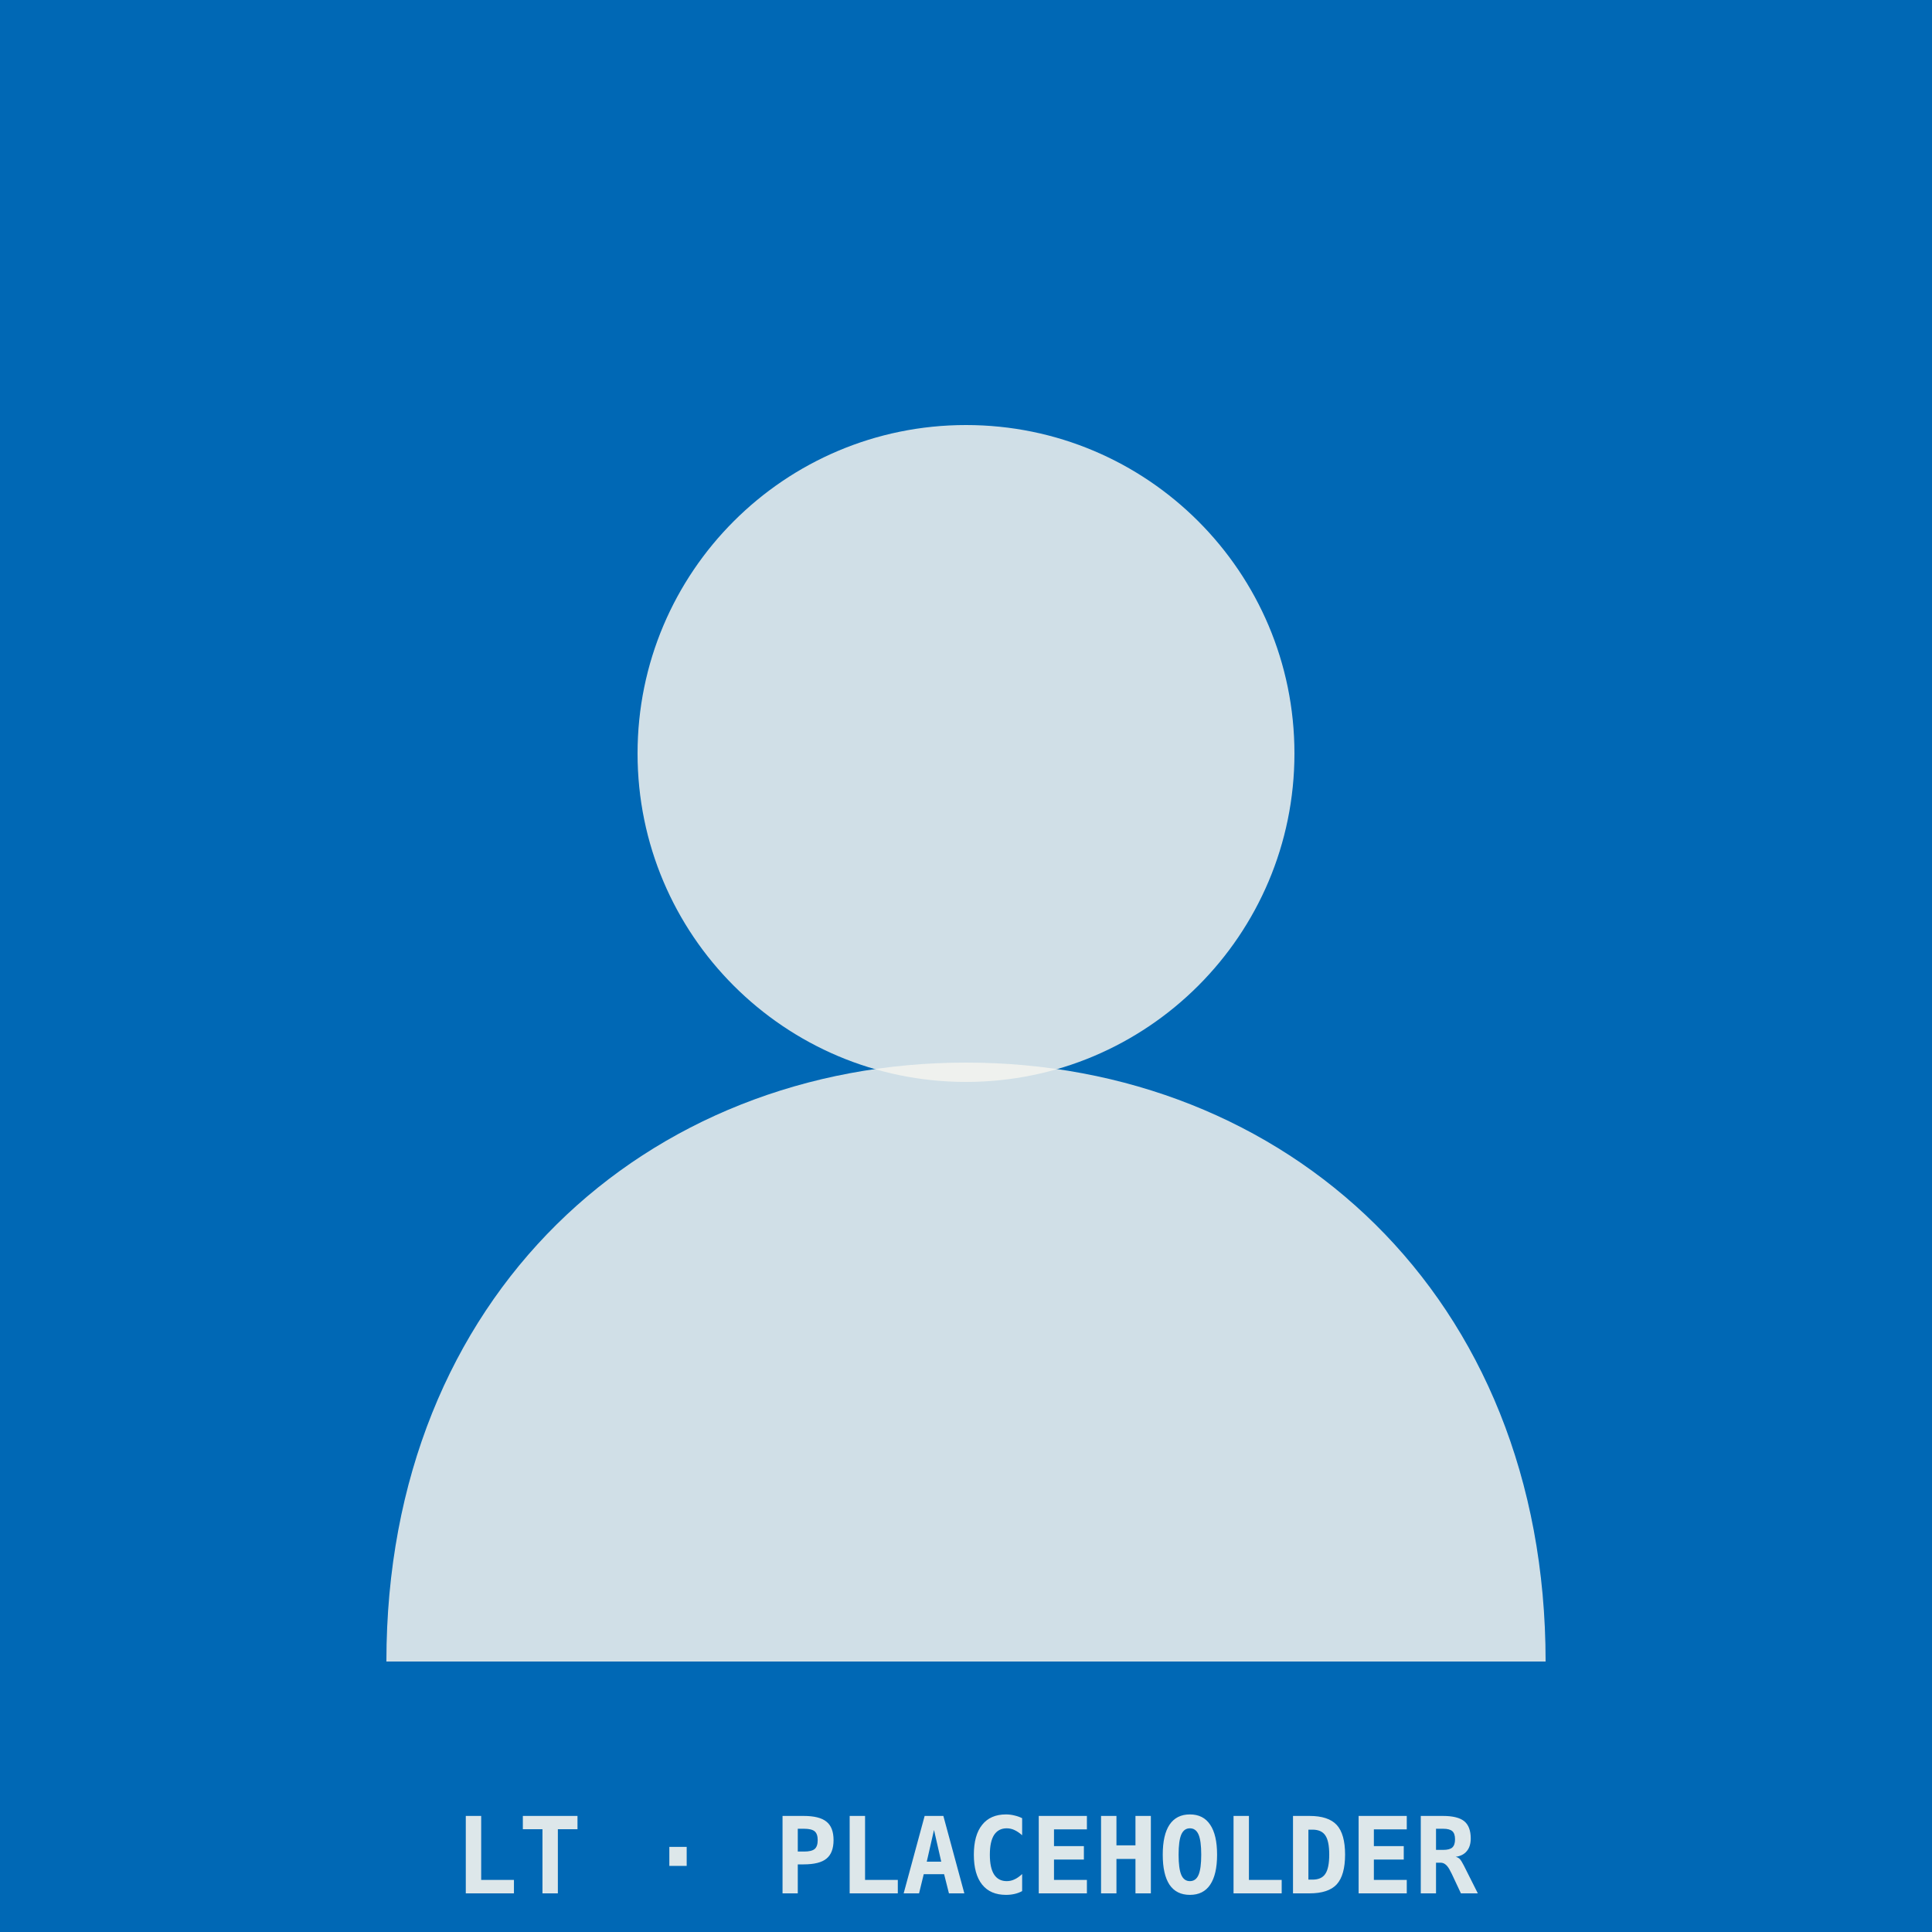
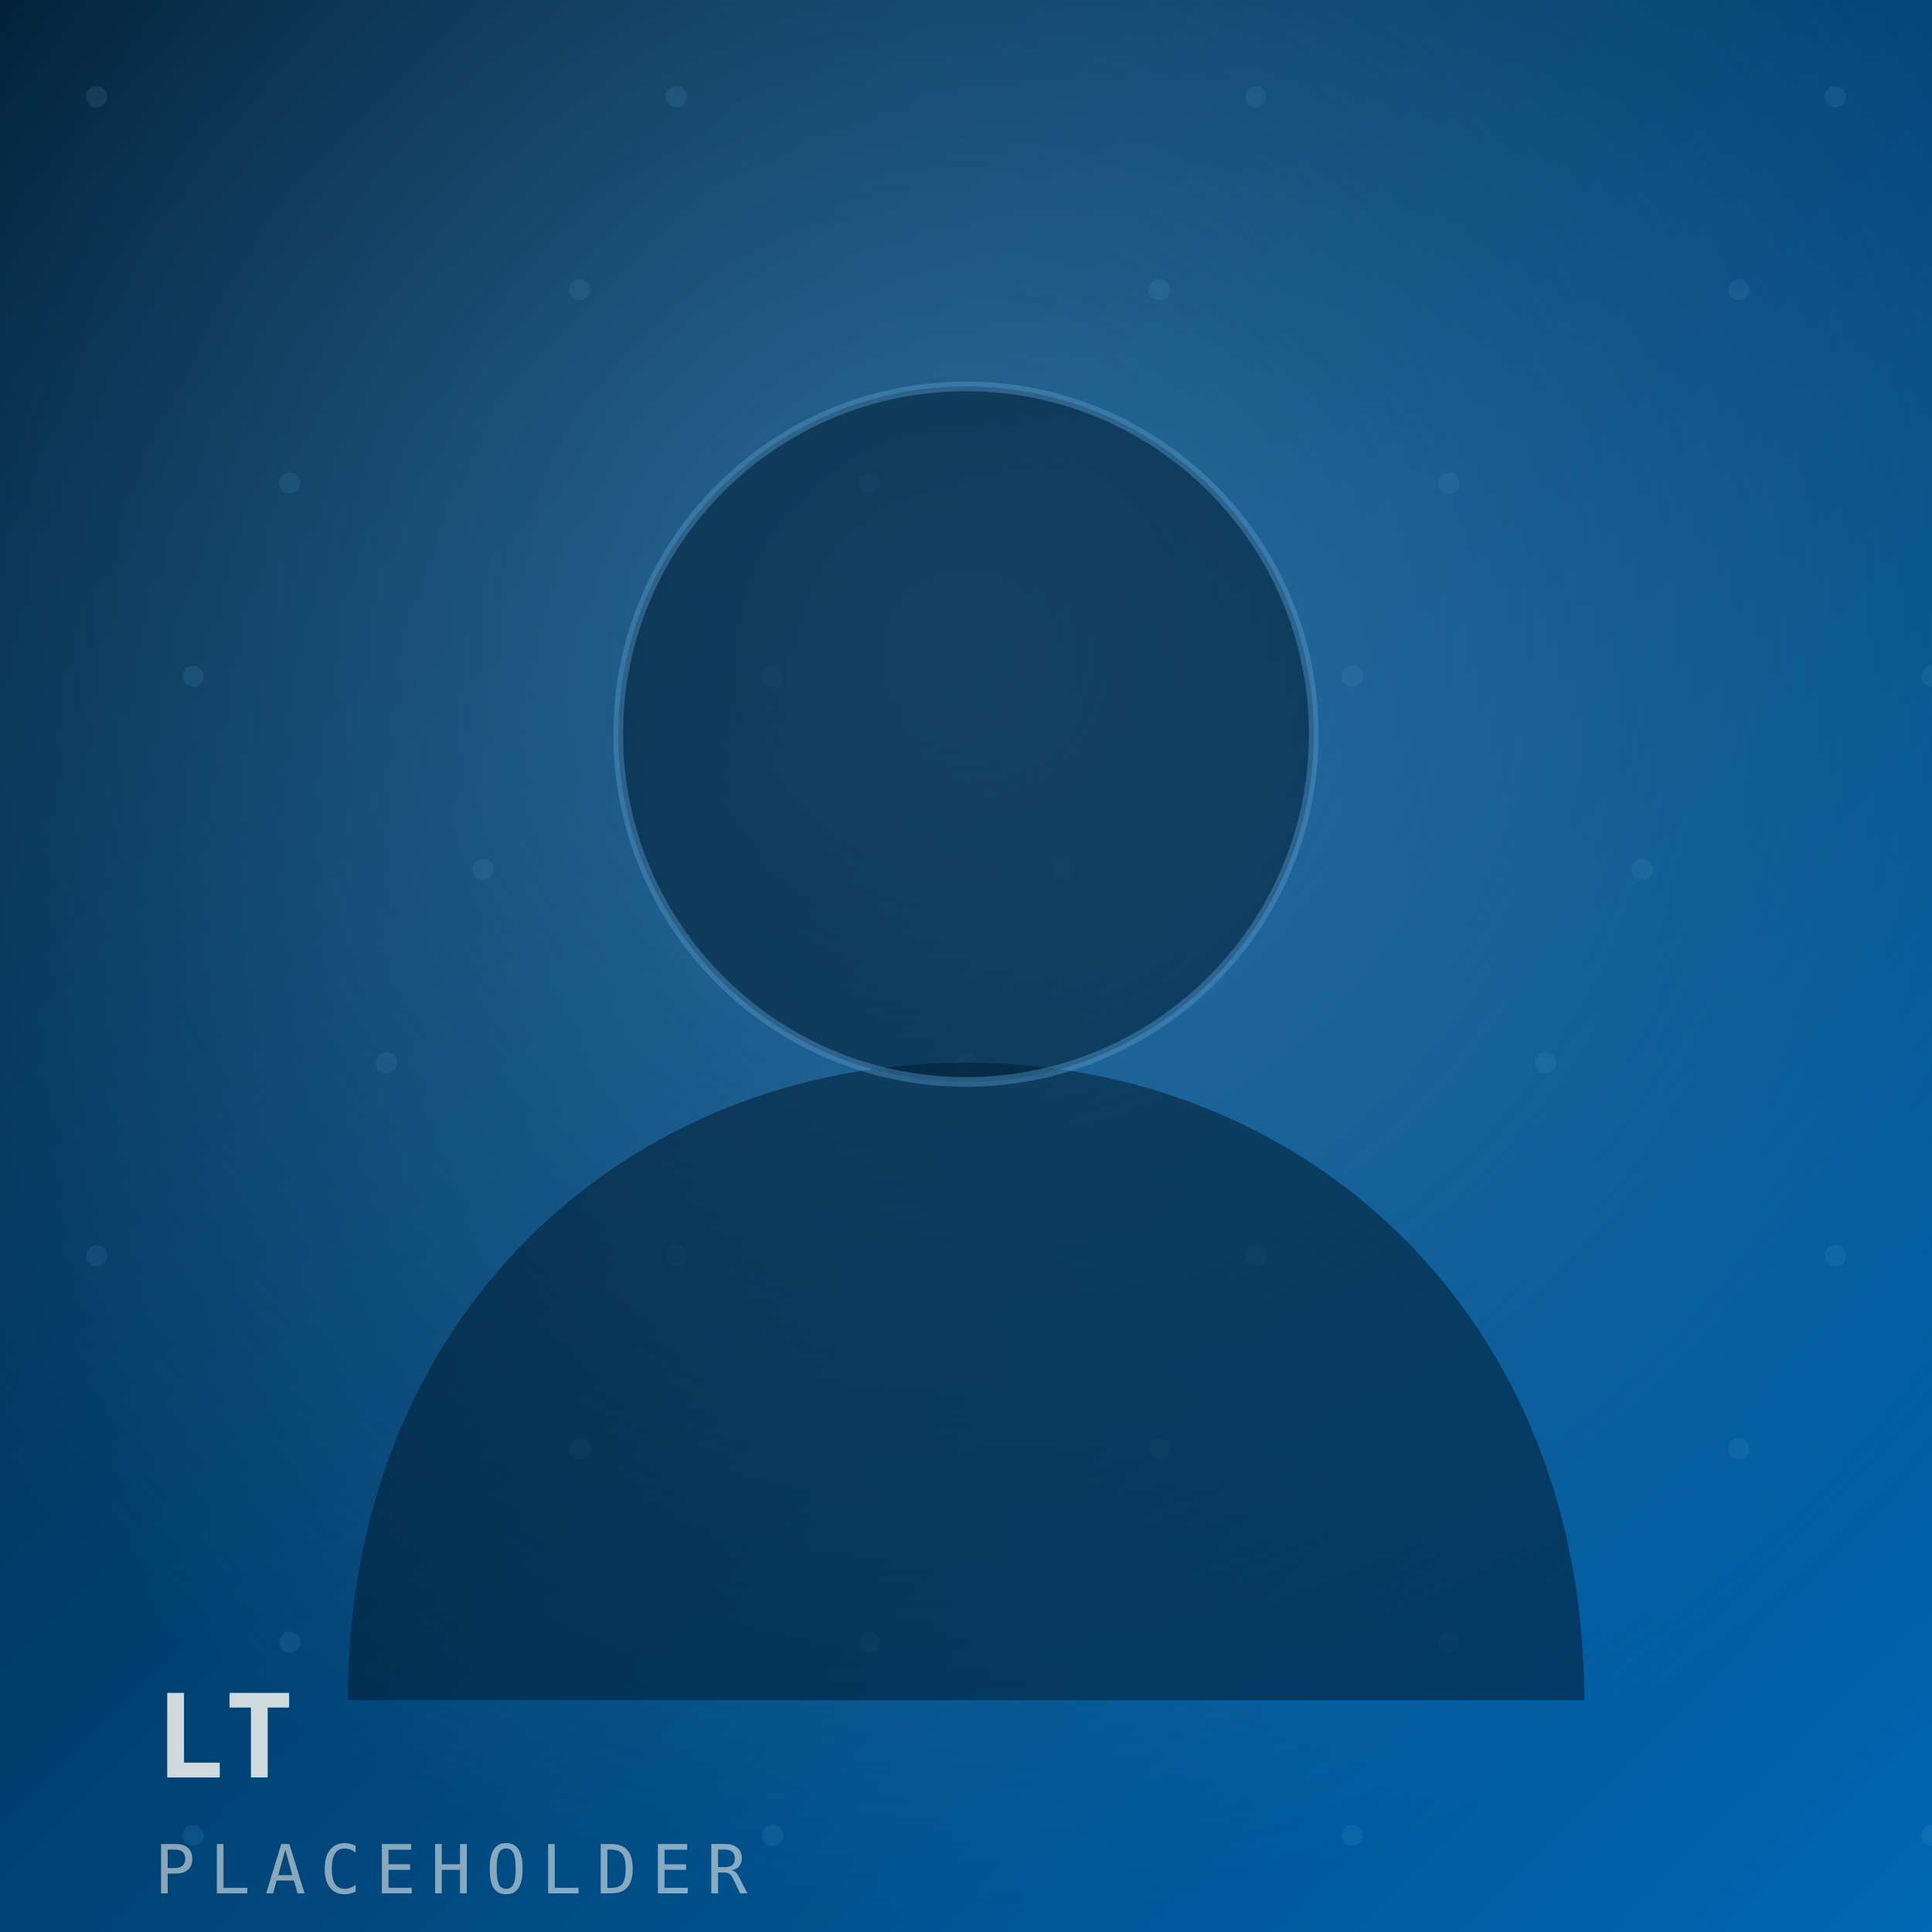
<svg xmlns="http://www.w3.org/2000/svg" viewBox="0 0 200 200" role="img" aria-label="Placeholder portrait">
-   <rect width="200" height="200" fill="#0068B5" />
-   <circle cx="100" cy="78" r="34" fill="#F5F5F0" opacity="0.85" />
-   <path d="M40 172c0-38 27-62 60-62s60 24 60 62" fill="#F5F5F0" opacity="0.85" />
-   <text x="100" y="196" font-family="'JetBrains Mono', monospace" font-size="11" font-weight="600" fill="#F5F5F0" text-anchor="middle" opacity="0.9">LT · PLACEHOLDER</text>
+   <defs>
+     <linearGradient id="pfke-bg" x1="0" y1="0" x2="1" y2="1">
+       <stop offset="0" stop-color="#001d33" />
+       <stop offset="1" stop-color="#0068B5" />
+     </linearGradient>
+     <radialGradient id="pfke-glow" cx="50%" cy="34%" r="65%">
+       <stop offset="0" stop-color="#599dcf" stop-opacity="0.5" />
+       <stop offset="1" stop-color="#599dcf" stop-opacity="0" />
+     </radialGradient>
+   </defs>
+   <rect width="200" height="200" fill="url(#pfke-bg)" />
+   <rect width="200" height="200" fill="url(#pfke-glow)" />
+   <g>
+     <circle cx="10" cy="10" r="1.1" fill="#599dcf" opacity="0.14" />
+     <circle cx="70" cy="10" r="1.1" fill="#599dcf" opacity="0.14" />
+     <circle cx="130" cy="10" r="1.1" fill="#599dcf" opacity="0.14" />
+     <circle cx="190" cy="10" r="1.1" fill="#599dcf" opacity="0.14" />
+     <circle cx="60" cy="30" r="1.1" fill="#599dcf" opacity="0.14" />
+     <circle cx="120" cy="30" r="1.1" fill="#599dcf" opacity="0.14" />
+     <circle cx="180" cy="30" r="1.1" fill="#599dcf" opacity="0.14" />
+     <circle cx="30" cy="50" r="1.1" fill="#599dcf" opacity="0.14" />
+     <circle cx="90" cy="50" r="1.1" fill="#599dcf" opacity="0.14" />
+     <circle cx="150" cy="50" r="1.1" fill="#599dcf" opacity="0.14" />
+     <circle cx="20" cy="70" r="1.1" fill="#599dcf" opacity="0.14" />
+     <circle cx="80" cy="70" r="1.1" fill="#599dcf" opacity="0.14" />
+     <circle cx="140" cy="70" r="1.1" fill="#599dcf" opacity="0.14" />
+     <circle cx="200" cy="70" r="1.1" fill="#599dcf" opacity="0.14" />
+     <circle cx="50" cy="90" r="1.1" fill="#599dcf" opacity="0.14" />
+     <circle cx="110" cy="90" r="1.1" fill="#599dcf" opacity="0.14" />
+     <circle cx="170" cy="90" r="1.1" fill="#599dcf" opacity="0.14" />
+     <circle cx="40" cy="110" r="1.1" fill="#599dcf" opacity="0.14" />
+     <circle cx="100" cy="110" r="1.1" fill="#599dcf" opacity="0.14" />
+     <circle cx="160" cy="110" r="1.1" fill="#599dcf" opacity="0.14" />
+     <circle cx="10" cy="130" r="1.1" fill="#599dcf" opacity="0.14" />
+     <circle cx="70" cy="130" r="1.1" fill="#599dcf" opacity="0.14" />
+     <circle cx="130" cy="130" r="1.1" fill="#599dcf" opacity="0.14" />
+     <circle cx="190" cy="130" r="1.1" fill="#599dcf" opacity="0.14" />
+     <circle cx="60" cy="150" r="1.1" fill="#599dcf" opacity="0.14" />
+     <circle cx="120" cy="150" r="1.1" fill="#599dcf" opacity="0.14" />
+     <circle cx="180" cy="150" r="1.1" fill="#599dcf" opacity="0.14" />
+     <circle cx="30" cy="170" r="1.1" fill="#599dcf" opacity="0.14" />
+     <circle cx="90" cy="170" r="1.1" fill="#599dcf" opacity="0.14" />
+     <circle cx="150" cy="170" r="1.1" fill="#599dcf" opacity="0.14" />
+     <circle cx="20" cy="190" r="1.1" fill="#599dcf" opacity="0.14" />
+     <circle cx="80" cy="190" r="1.1" fill="#599dcf" opacity="0.14" />
+     <circle cx="140" cy="190" r="1.1" fill="#599dcf" opacity="0.14" />
+     <circle cx="200" cy="190" r="1.1" fill="#599dcf" opacity="0.14" />
+   </g>
+   <circle cx="100" cy="76" r="36" fill="#001d33" opacity="0.55" />
+   <path d="M36 176c0-40 29-66 64-66s64 26 64 66" fill="#001d33" opacity="0.55" />
+   <circle cx="100" cy="76" r="36" fill="none" stroke="#599dcf" stroke-width="1" opacity="0.4" />
+   <text x="16" y="184" font-family="'JetBrains Mono', monospace" font-size="12" font-weight="700" fill="#F5F5F0" opacity="0.85">LT</text>
+   <text x="16" y="196" font-family="'JetBrains Mono', monospace" font-size="7" letter-spacing="1.5" fill="#F5F5F0" opacity="0.55">PLACEHOLDER</text>
</svg>
